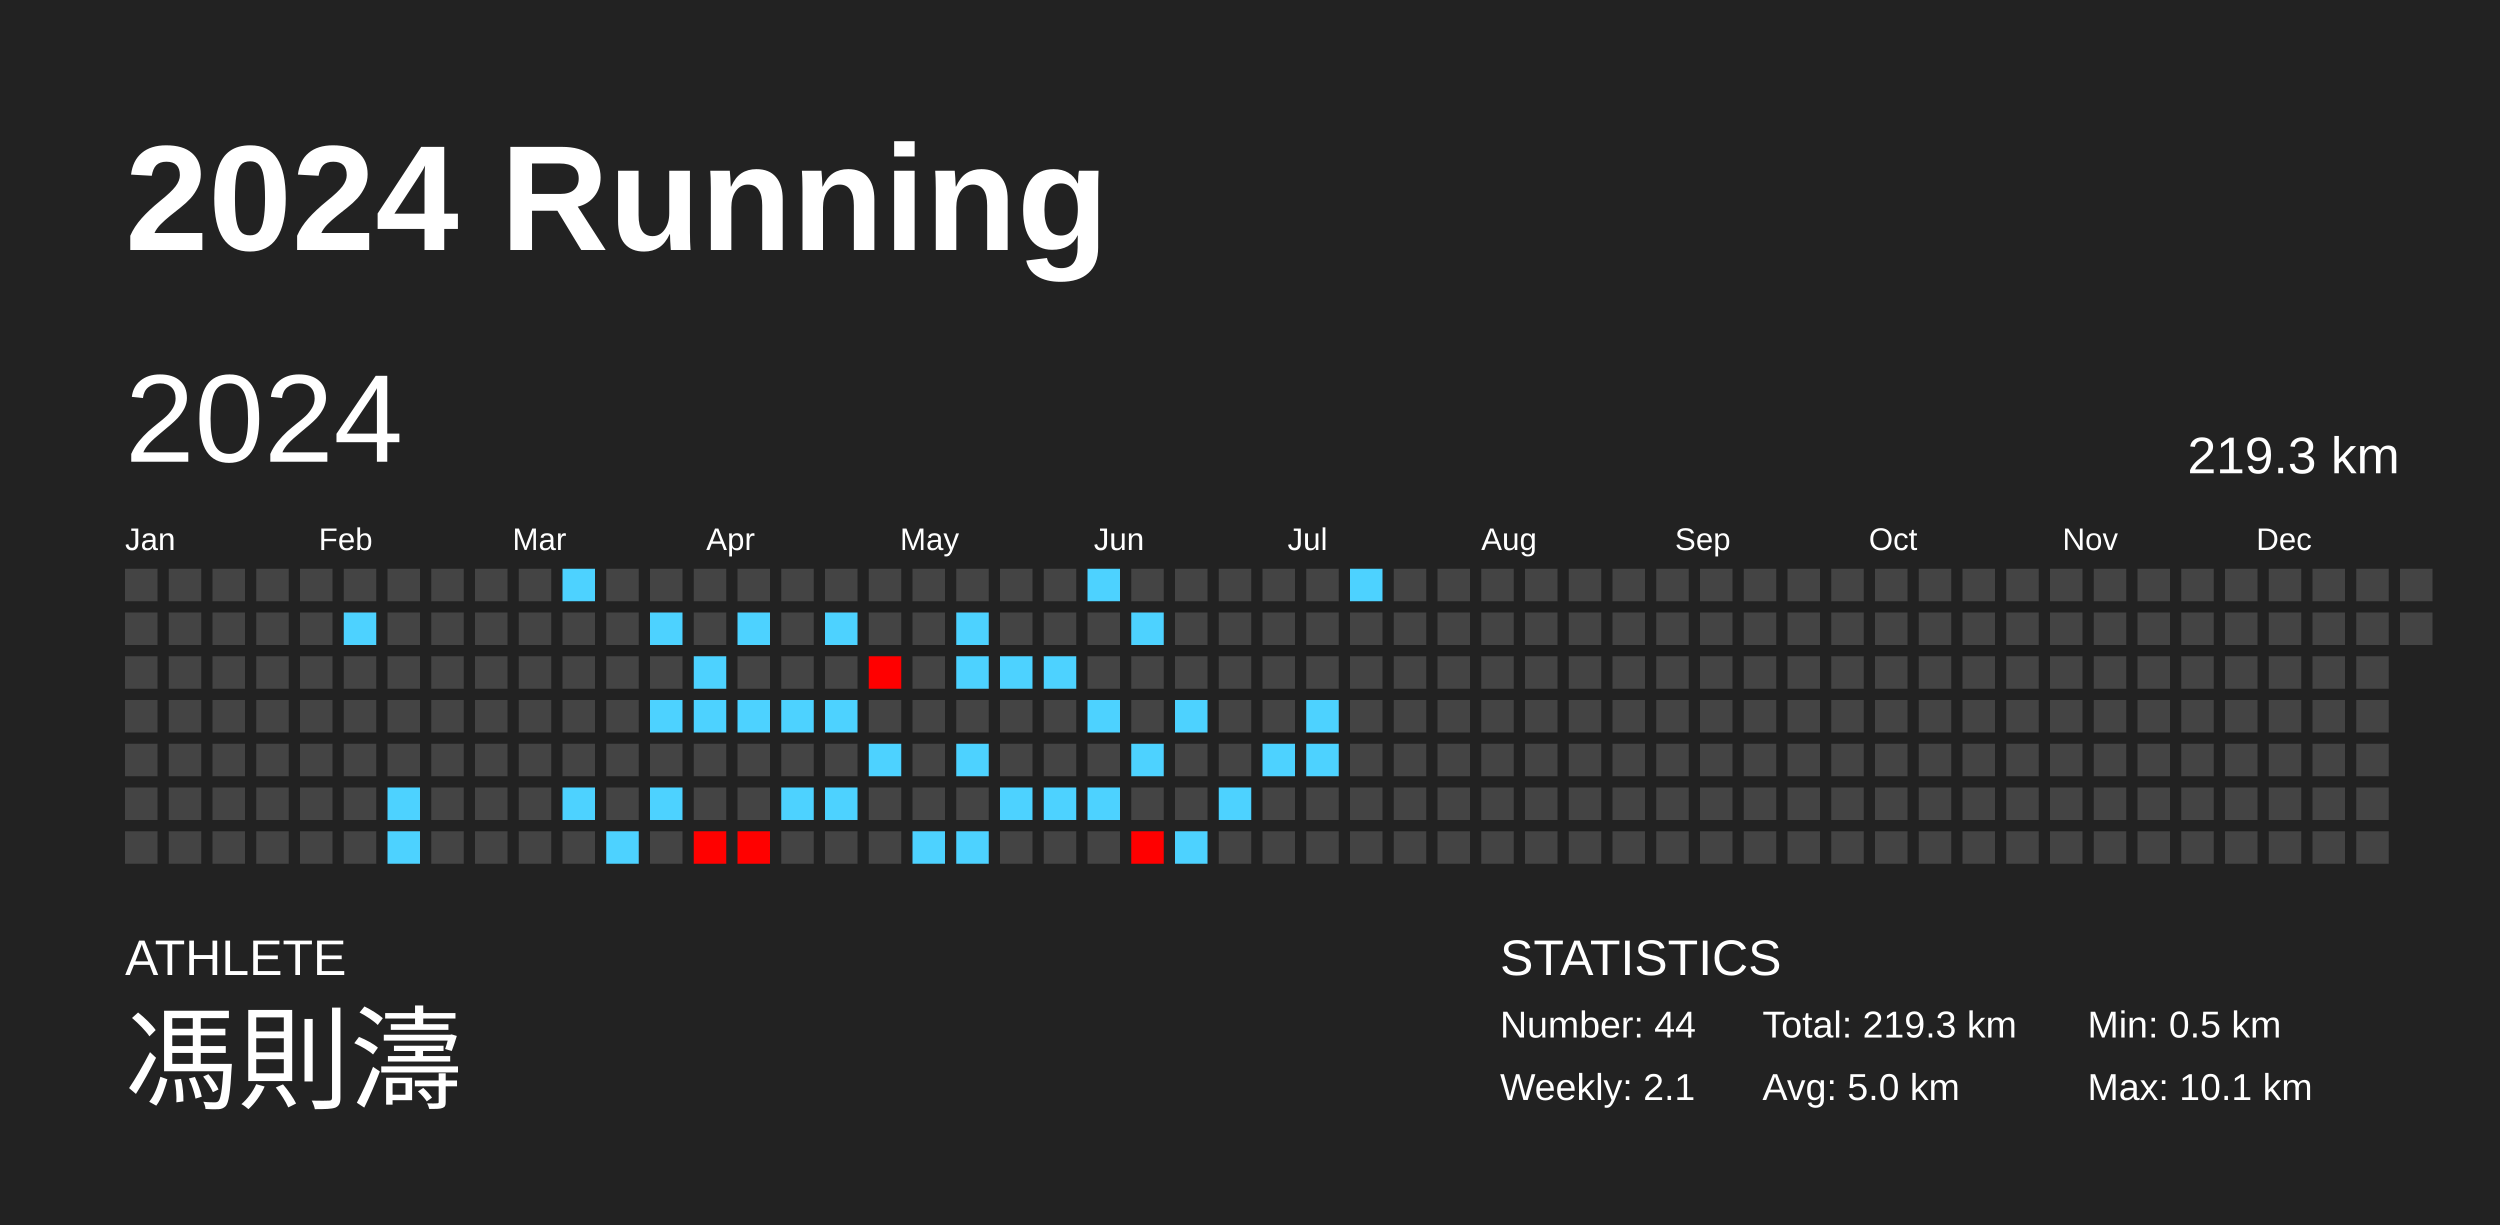
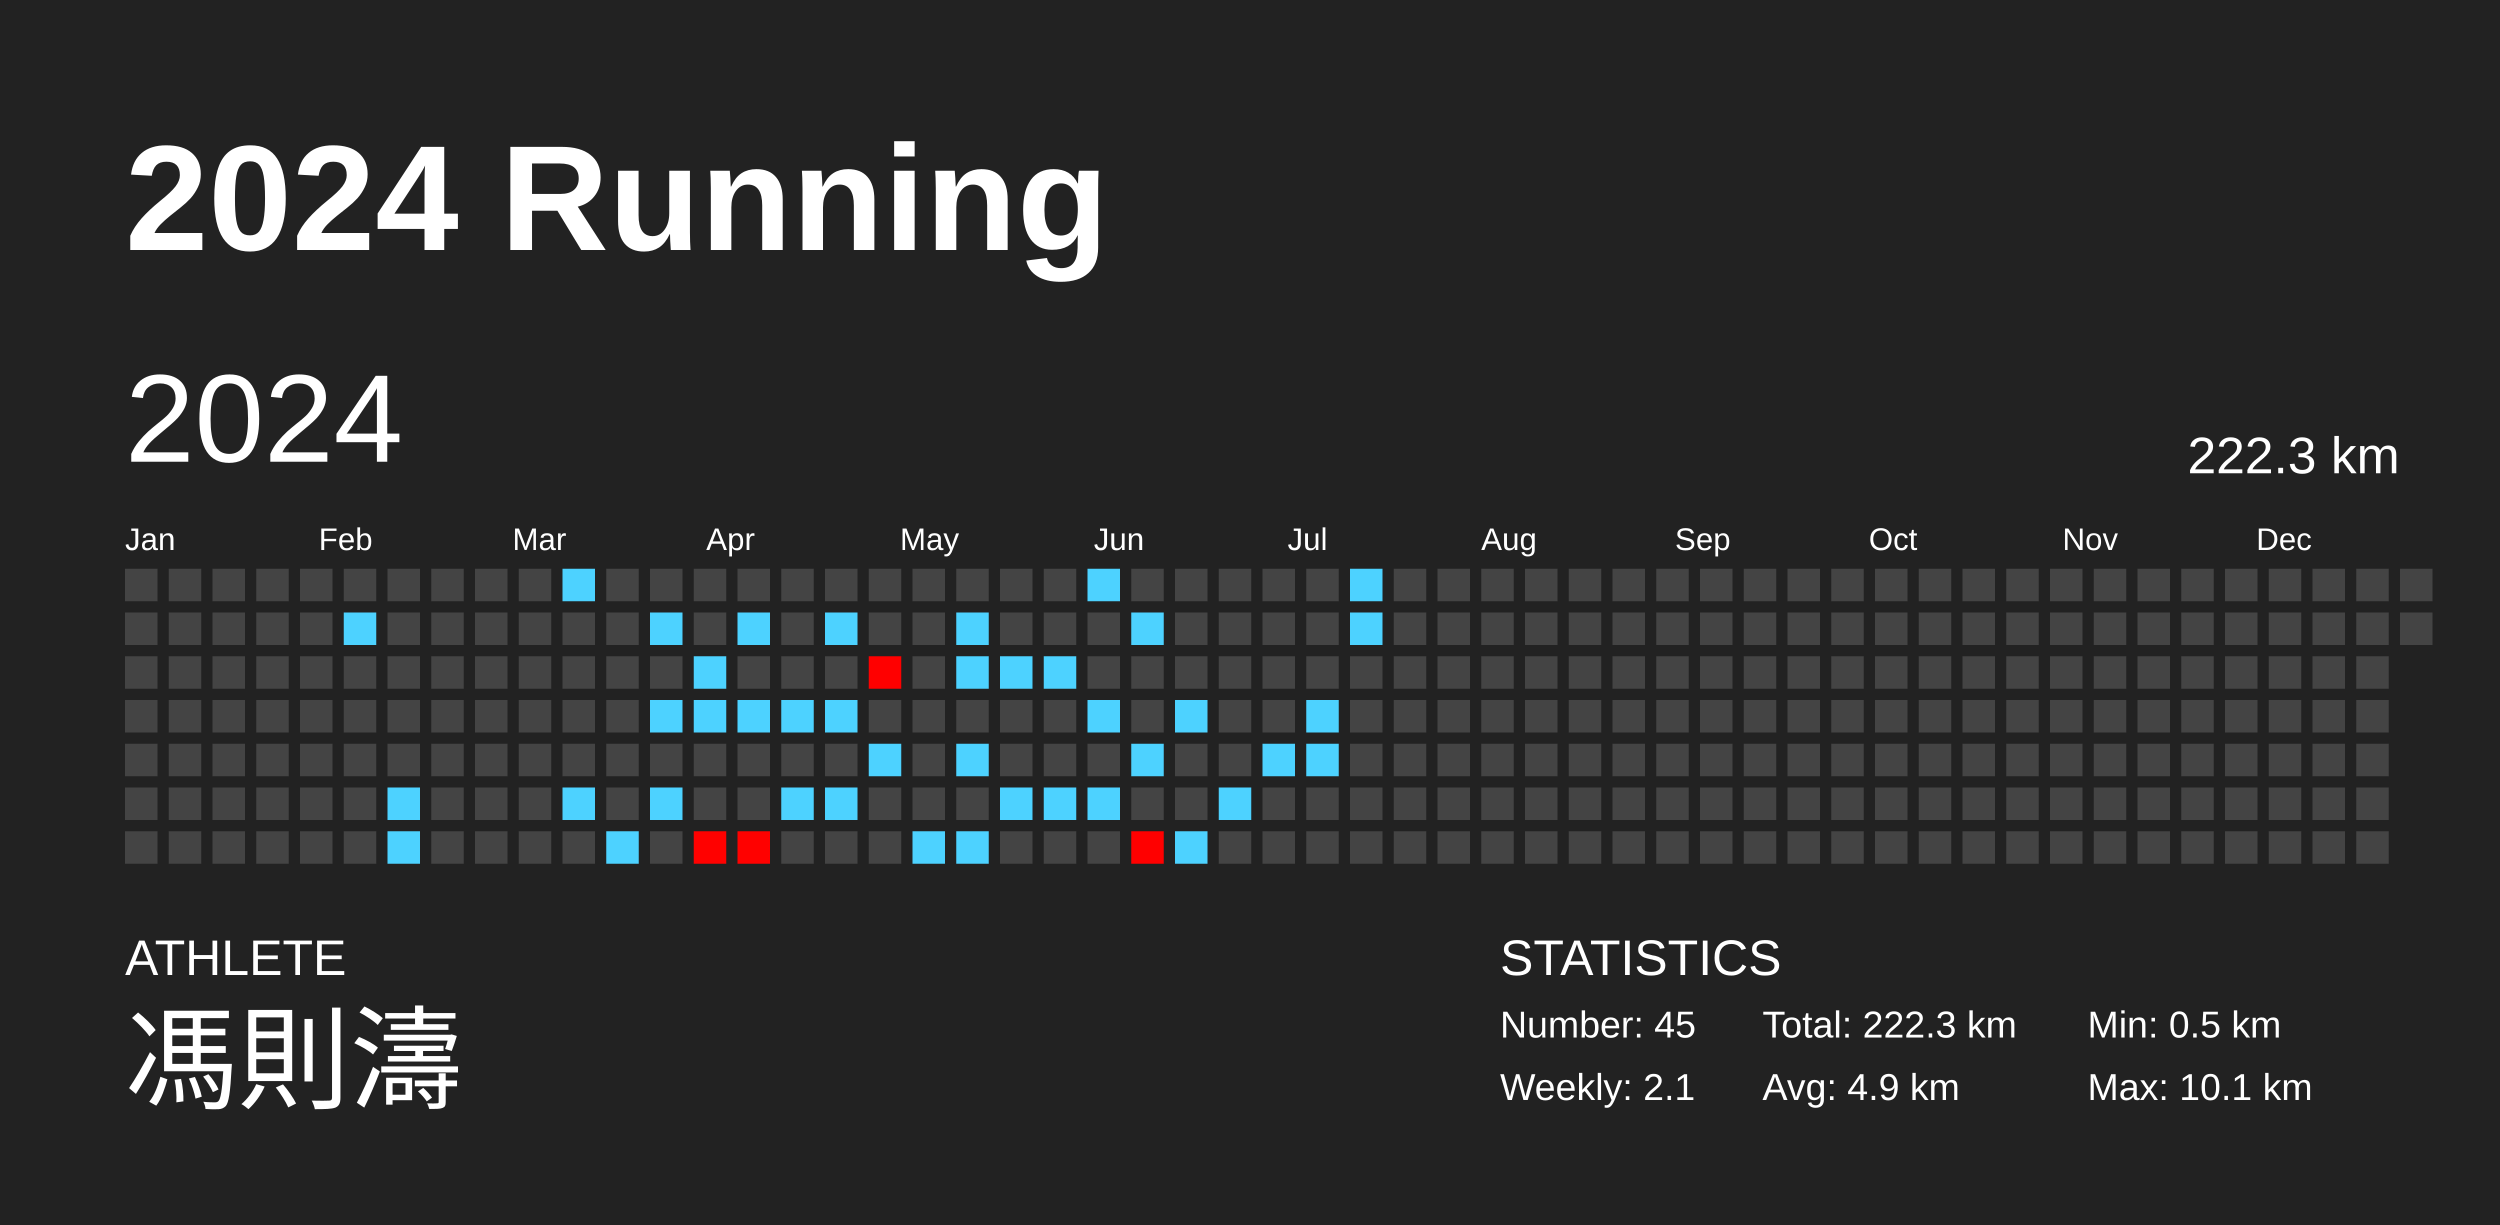
<svg xmlns="http://www.w3.org/2000/svg" baseProfile="full" height="98mm" version="1.1" viewBox="0,0,200,98" width="200mm">
  <defs />
  <rect fill="#222222" height="98" width="200" x="0" y="0" />
  <text fill="#FFFFFF" style="font-size:12px; font-family:Arial; font-weight:bold;" x="10" y="20">2024 Running</text>
  <text fill="#FFFFFF" style="font-size:4px; font-family:Arial" x="10" y="78">ATHLETE</text>
  <text fill="#FFFFFF" style="font-size:9px; font-family:Arial" x="10" y="88">馮則濤</text>
  <text fill="#FFFFFF" style="font-size:4px; font-family:Arial" x="120" y="78">STATISTICS</text>
-   <text fill="#FFFFFF" style="font-size:3px; font-family:Arial" x="120" y="83">Number: 44</text>
+   <text fill="#FFFFFF" style="font-size:3px; font-family:Arial" x="120" y="83">Number: 45</text>
  <text fill="#FFFFFF" style="font-size:3px; font-family:Arial" x="120" y="88">Weekly: 2.1</text>
-   <text fill="#FFFFFF" style="font-size:3px; font-family:Arial" x="141" y="83">Total: 219.3 km</text>
-   <text fill="#FFFFFF" style="font-size:3px; font-family:Arial" x="141" y="88">Avg: 5.0 km</text>
+   <text fill="#FFFFFF" style="font-size:3px; font-family:Arial" x="141" y="83">Total: 222.3 km</text>
+   <text fill="#FFFFFF" style="font-size:3px; font-family:Arial" x="141" y="88">Avg: 4.9 km</text>
  <text fill="#FFFFFF" style="font-size:3px; font-family:Arial" x="167" y="83">Min: 0.5 km</text>
  <text fill="#FFFFFF" style="font-size:3px; font-family:Arial" x="167" y="88">Max: 10.1 km</text>
  <text dominant-baseline="hanging" fill="#FFFFFF" style="font-size:10.0px; font-family:Arial;" x="10" y="30">2024</text>
-   <text dominant-baseline="hanging" fill="#FFFFFF" style="font-size:4.125px; font-family:Arial;" x="175" y="35">219.3 km</text>
+   <text dominant-baseline="hanging" fill="#FFFFFF" style="font-size:4.125px; font-family:Arial;" x="175" y="35">222.3 km</text>
  <text fill="#FFFFFF" style="font-size:2.5px; font-family:Arial" x="10.0" y="44">Jan</text>
  <text fill="#FFFFFF" style="font-size:2.5px; font-family:Arial" x="25.5" y="44">Feb</text>
  <text fill="#FFFFFF" style="font-size:2.5px; font-family:Arial" x="41.0" y="44">Mar</text>
  <text fill="#FFFFFF" style="font-size:2.5px; font-family:Arial" x="56.5" y="44">Apr</text>
  <text fill="#FFFFFF" style="font-size:2.5px; font-family:Arial" x="72.0" y="44">May</text>
  <text fill="#FFFFFF" style="font-size:2.5px; font-family:Arial" x="87.5" y="44">Jun</text>
  <text fill="#FFFFFF" style="font-size:2.5px; font-family:Arial" x="103.0" y="44">Jul</text>
  <text fill="#FFFFFF" style="font-size:2.5px; font-family:Arial" x="118.5" y="44">Aug</text>
  <text fill="#FFFFFF" style="font-size:2.5px; font-family:Arial" x="134.0" y="44">Sep</text>
  <text fill="#FFFFFF" style="font-size:2.5px; font-family:Arial" x="149.5" y="44">Oct</text>
  <text fill="#FFFFFF" style="font-size:2.5px; font-family:Arial" x="165.0" y="44">Nov</text>
  <text fill="#FFFFFF" style="font-size:2.5px; font-family:Arial" x="180.5" y="44">Dec</text>
  <rect fill="#444444" height="2.6" width="2.6" x="10.0" y="45.5" />
  <rect fill="#444444" height="2.6" width="2.6" x="10.0" y="49.0" />
  <rect fill="#444444" height="2.6" width="2.6" x="10.0" y="52.5" />
  <rect fill="#444444" height="2.6" width="2.6" x="10.0" y="56.0" />
  <rect fill="#444444" height="2.6" width="2.6" x="10.0" y="59.5" />
  <rect fill="#444444" height="2.6" width="2.6" x="10.0" y="63.0" />
  <rect fill="#444444" height="2.6" width="2.6" x="10.0" y="66.5" />
  <rect fill="#444444" height="2.6" width="2.6" x="13.5" y="45.5" />
  <rect fill="#444444" height="2.6" width="2.6" x="13.5" y="49.0" />
  <rect fill="#444444" height="2.6" width="2.6" x="13.5" y="52.5" />
  <rect fill="#444444" height="2.6" width="2.6" x="13.5" y="56.0" />
  <rect fill="#444444" height="2.6" width="2.6" x="13.5" y="59.5" />
  <rect fill="#444444" height="2.6" width="2.6" x="13.5" y="63.0" />
  <rect fill="#444444" height="2.6" width="2.6" x="13.5" y="66.5" />
  <rect fill="#444444" height="2.6" width="2.6" x="17.0" y="45.5" />
  <rect fill="#444444" height="2.6" width="2.6" x="17.0" y="49.0" />
  <rect fill="#444444" height="2.6" width="2.6" x="17.0" y="52.5" />
  <rect fill="#444444" height="2.6" width="2.6" x="17.0" y="56.0" />
  <rect fill="#444444" height="2.6" width="2.6" x="17.0" y="59.5" />
  <rect fill="#444444" height="2.6" width="2.6" x="17.0" y="63.0" />
  <rect fill="#444444" height="2.6" width="2.6" x="17.0" y="66.5" />
  <rect fill="#444444" height="2.6" width="2.6" x="20.5" y="45.5" />
  <rect fill="#444444" height="2.6" width="2.6" x="20.5" y="49.0" />
  <rect fill="#444444" height="2.6" width="2.6" x="20.5" y="52.5" />
  <rect fill="#444444" height="2.6" width="2.6" x="20.5" y="56.0" />
  <rect fill="#444444" height="2.6" width="2.6" x="20.5" y="59.5" />
  <rect fill="#444444" height="2.6" width="2.6" x="20.5" y="63.0" />
  <rect fill="#444444" height="2.6" width="2.6" x="20.5" y="66.5" />
  <rect fill="#444444" height="2.6" width="2.6" x="24.0" y="45.5" />
  <rect fill="#444444" height="2.6" width="2.6" x="24.0" y="49.0" />
  <rect fill="#444444" height="2.6" width="2.6" x="24.0" y="52.5" />
  <rect fill="#444444" height="2.6" width="2.6" x="24.0" y="56.0" />
  <rect fill="#444444" height="2.6" width="2.6" x="24.0" y="59.5" />
  <rect fill="#444444" height="2.6" width="2.6" x="24.0" y="63.0" />
  <rect fill="#444444" height="2.6" width="2.6" x="24.0" y="66.5" />
  <rect fill="#444444" height="2.6" width="2.6" x="27.5" y="45.5" />
  <rect fill="#4dd2ff" height="2.6" width="2.6" x="27.5" y="49.0" />
  <rect fill="#444444" height="2.6" width="2.6" x="27.5" y="52.5" />
  <rect fill="#444444" height="2.6" width="2.6" x="27.5" y="56.0" />
  <rect fill="#444444" height="2.6" width="2.6" x="27.5" y="59.5" />
  <rect fill="#444444" height="2.6" width="2.6" x="27.5" y="63.0" />
  <rect fill="#444444" height="2.6" width="2.6" x="27.5" y="66.5" />
  <rect fill="#444444" height="2.6" width="2.6" x="31.0" y="45.5" />
  <rect fill="#444444" height="2.6" width="2.6" x="31.0" y="49.0" />
  <rect fill="#444444" height="2.6" width="2.6" x="31.0" y="52.5" />
  <rect fill="#444444" height="2.6" width="2.6" x="31.0" y="56.0" />
  <rect fill="#444444" height="2.6" width="2.6" x="31.0" y="59.5" />
  <rect fill="#4dd2ff" height="2.6" width="2.6" x="31.0" y="63.0" />
  <rect fill="#4dd2ff" height="2.6" width="2.6" x="31.0" y="66.5" />
  <rect fill="#444444" height="2.6" width="2.6" x="34.5" y="45.5" />
  <rect fill="#444444" height="2.6" width="2.6" x="34.5" y="49.0" />
  <rect fill="#444444" height="2.6" width="2.6" x="34.5" y="52.5" />
  <rect fill="#444444" height="2.6" width="2.6" x="34.5" y="56.0" />
  <rect fill="#444444" height="2.6" width="2.6" x="34.5" y="59.5" />
  <rect fill="#444444" height="2.6" width="2.6" x="34.5" y="63.0" />
  <rect fill="#444444" height="2.6" width="2.6" x="34.5" y="66.5" />
  <rect fill="#444444" height="2.6" width="2.6" x="38.0" y="45.5" />
  <rect fill="#444444" height="2.6" width="2.6" x="38.0" y="49.0" />
  <rect fill="#444444" height="2.6" width="2.6" x="38.0" y="52.5" />
  <rect fill="#444444" height="2.6" width="2.6" x="38.0" y="56.0" />
  <rect fill="#444444" height="2.6" width="2.6" x="38.0" y="59.5" />
  <rect fill="#444444" height="2.6" width="2.6" x="38.0" y="63.0" />
  <rect fill="#444444" height="2.6" width="2.6" x="38.0" y="66.5" />
  <rect fill="#444444" height="2.6" width="2.6" x="41.5" y="45.5" />
  <rect fill="#444444" height="2.6" width="2.6" x="41.5" y="49.0" />
  <rect fill="#444444" height="2.6" width="2.6" x="41.5" y="52.5" />
  <rect fill="#444444" height="2.6" width="2.6" x="41.5" y="56.0" />
  <rect fill="#444444" height="2.6" width="2.6" x="41.5" y="59.5" />
  <rect fill="#444444" height="2.6" width="2.6" x="41.5" y="63.0" />
  <rect fill="#444444" height="2.6" width="2.6" x="41.5" y="66.5" />
  <rect fill="#4dd2ff" height="2.6" width="2.6" x="45.0" y="45.5" />
  <rect fill="#444444" height="2.6" width="2.6" x="45.0" y="49.0" />
  <rect fill="#444444" height="2.6" width="2.6" x="45.0" y="52.5" />
  <rect fill="#444444" height="2.6" width="2.6" x="45.0" y="56.0" />
  <rect fill="#444444" height="2.6" width="2.6" x="45.0" y="59.5" />
  <rect fill="#4dd2ff" height="2.6" width="2.6" x="45.0" y="63.0" />
  <rect fill="#444444" height="2.6" width="2.6" x="45.0" y="66.5" />
  <rect fill="#444444" height="2.6" width="2.6" x="48.5" y="45.5" />
  <rect fill="#444444" height="2.6" width="2.6" x="48.5" y="49.0" />
  <rect fill="#444444" height="2.6" width="2.6" x="48.5" y="52.5" />
  <rect fill="#444444" height="2.6" width="2.6" x="48.5" y="56.0" />
  <rect fill="#444444" height="2.6" width="2.6" x="48.5" y="59.5" />
  <rect fill="#444444" height="2.6" width="2.6" x="48.5" y="63.0" />
  <rect fill="#4dd2ff" height="2.6" width="2.6" x="48.5" y="66.5" />
  <rect fill="#444444" height="2.6" width="2.6" x="52.0" y="45.5" />
  <rect fill="#4dd2ff" height="2.6" width="2.6" x="52.0" y="49.0" />
  <rect fill="#444444" height="2.6" width="2.6" x="52.0" y="52.5" />
  <rect fill="#4dd2ff" height="2.6" width="2.6" x="52.0" y="56.0" />
  <rect fill="#444444" height="2.6" width="2.6" x="52.0" y="59.5" />
  <rect fill="#4dd2ff" height="2.6" width="2.6" x="52.0" y="63.0" />
  <rect fill="#444444" height="2.6" width="2.6" x="52.0" y="66.5" />
  <rect fill="#444444" height="2.6" width="2.6" x="55.5" y="45.5" />
  <rect fill="#444444" height="2.6" width="2.6" x="55.5" y="49.0" />
  <rect fill="#4dd2ff" height="2.6" width="2.6" x="55.5" y="52.5" />
  <rect fill="#4dd2ff" height="2.6" width="2.6" x="55.5" y="56.0" />
  <rect fill="#444444" height="2.6" width="2.6" x="55.5" y="59.5" />
  <rect fill="#444444" height="2.6" width="2.6" x="55.5" y="63.0" />
  <rect fill="#ff0100" height="2.6" width="2.6" x="55.5" y="66.5" />
  <rect fill="#444444" height="2.6" width="2.6" x="59.0" y="45.5" />
  <rect fill="#4dd2ff" height="2.6" width="2.6" x="59.0" y="49.0" />
  <rect fill="#444444" height="2.6" width="2.6" x="59.0" y="52.5" />
  <rect fill="#4dd2ff" height="2.6" width="2.6" x="59.0" y="56.0" />
  <rect fill="#444444" height="2.6" width="2.6" x="59.0" y="59.5" />
  <rect fill="#444444" height="2.6" width="2.6" x="59.0" y="63.0" />
  <rect fill="#ff0100" height="2.6" width="2.6" x="59.0" y="66.5" />
  <rect fill="#444444" height="2.6" width="2.6" x="62.5" y="45.5" />
  <rect fill="#444444" height="2.6" width="2.6" x="62.5" y="49.0" />
  <rect fill="#444444" height="2.6" width="2.6" x="62.5" y="52.5" />
  <rect fill="#4dd2ff" height="2.6" width="2.6" x="62.5" y="56.0" />
  <rect fill="#444444" height="2.6" width="2.6" x="62.5" y="59.5" />
  <rect fill="#4dd2ff" height="2.6" width="2.6" x="62.5" y="63.0" />
  <rect fill="#444444" height="2.6" width="2.6" x="62.5" y="66.5" />
  <rect fill="#444444" height="2.6" width="2.6" x="66.0" y="45.5" />
  <rect fill="#4dd2ff" height="2.6" width="2.6" x="66.0" y="49.0" />
  <rect fill="#444444" height="2.6" width="2.6" x="66.0" y="52.5" />
  <rect fill="#4dd2ff" height="2.6" width="2.6" x="66.0" y="56.0" />
  <rect fill="#444444" height="2.6" width="2.6" x="66.0" y="59.5" />
  <rect fill="#4dd2ff" height="2.6" width="2.6" x="66.0" y="63.0" />
  <rect fill="#444444" height="2.6" width="2.6" x="66.0" y="66.5" />
  <rect fill="#444444" height="2.6" width="2.6" x="69.5" y="45.5" />
  <rect fill="#444444" height="2.6" width="2.6" x="69.5" y="49.0" />
  <rect fill="#ff0000" height="2.6" width="2.6" x="69.5" y="52.5" />
  <rect fill="#444444" height="2.6" width="2.6" x="69.5" y="56.0" />
  <rect fill="#4dd2ff" height="2.6" width="2.6" x="69.5" y="59.5" />
  <rect fill="#444444" height="2.6" width="2.6" x="69.5" y="63.0" />
  <rect fill="#444444" height="2.6" width="2.6" x="69.5" y="66.5" />
  <rect fill="#444444" height="2.6" width="2.6" x="73.0" y="45.5" />
  <rect fill="#444444" height="2.6" width="2.6" x="73.0" y="49.0" />
  <rect fill="#444444" height="2.6" width="2.6" x="73.0" y="52.5" />
  <rect fill="#444444" height="2.6" width="2.6" x="73.0" y="56.0" />
  <rect fill="#444444" height="2.6" width="2.6" x="73.0" y="59.5" />
  <rect fill="#444444" height="2.6" width="2.6" x="73.0" y="63.0" />
  <rect fill="#4dd2ff" height="2.6" width="2.6" x="73.0" y="66.5" />
  <rect fill="#444444" height="2.6" width="2.6" x="76.5" y="45.5" />
  <rect fill="#4dd2ff" height="2.6" width="2.6" x="76.5" y="49.0" />
  <rect fill="#4dd2ff" height="2.6" width="2.6" x="76.5" y="52.5" />
  <rect fill="#444444" height="2.6" width="2.6" x="76.5" y="56.0" />
  <rect fill="#4dd2ff" height="2.6" width="2.6" x="76.5" y="59.5" />
  <rect fill="#444444" height="2.6" width="2.6" x="76.5" y="63.0" />
  <rect fill="#4dd2ff" height="2.6" width="2.6" x="76.5" y="66.5" />
  <rect fill="#444444" height="2.6" width="2.6" x="80.0" y="45.5" />
  <rect fill="#444444" height="2.6" width="2.6" x="80.0" y="49.0" />
  <rect fill="#4dd2ff" height="2.6" width="2.6" x="80.0" y="52.5" />
  <rect fill="#444444" height="2.6" width="2.6" x="80.0" y="56.0" />
  <rect fill="#444444" height="2.6" width="2.6" x="80.0" y="59.5" />
  <rect fill="#4dd2ff" height="2.6" width="2.6" x="80.0" y="63.0" />
  <rect fill="#444444" height="2.6" width="2.6" x="80.0" y="66.5" />
  <rect fill="#444444" height="2.6" width="2.6" x="83.5" y="45.5" />
  <rect fill="#444444" height="2.6" width="2.6" x="83.5" y="49.0" />
  <rect fill="#4dd2ff" height="2.6" width="2.6" x="83.5" y="52.5" />
  <rect fill="#444444" height="2.6" width="2.6" x="83.5" y="56.0" />
  <rect fill="#444444" height="2.6" width="2.6" x="83.5" y="59.5" />
  <rect fill="#4dd2ff" height="2.6" width="2.6" x="83.5" y="63.0" />
  <rect fill="#444444" height="2.6" width="2.6" x="83.5" y="66.5" />
  <rect fill="#4dd2ff" height="2.6" width="2.6" x="87.0" y="45.5" />
  <rect fill="#444444" height="2.6" width="2.6" x="87.0" y="49.0" />
  <rect fill="#444444" height="2.6" width="2.6" x="87.0" y="52.5" />
  <rect fill="#4dd2ff" height="2.6" width="2.6" x="87.0" y="56.0" />
  <rect fill="#444444" height="2.6" width="2.6" x="87.0" y="59.5" />
  <rect fill="#4dd2ff" height="2.6" width="2.6" x="87.0" y="63.0" />
  <rect fill="#444444" height="2.6" width="2.6" x="87.0" y="66.5" />
  <rect fill="#444444" height="2.6" width="2.6" x="90.5" y="45.5" />
  <rect fill="#4dd2ff" height="2.6" width="2.6" x="90.5" y="49.0" />
  <rect fill="#444444" height="2.6" width="2.6" x="90.5" y="52.5" />
  <rect fill="#444444" height="2.6" width="2.6" x="90.5" y="56.0" />
  <rect fill="#4dd2ff" height="2.6" width="2.6" x="90.5" y="59.5" />
  <rect fill="#444444" height="2.6" width="2.6" x="90.5" y="63.0" />
  <rect fill="#ff0000" height="2.6" width="2.6" x="90.5" y="66.5" />
  <rect fill="#444444" height="2.6" width="2.6" x="94.0" y="45.5" />
  <rect fill="#444444" height="2.6" width="2.6" x="94.0" y="49.0" />
  <rect fill="#444444" height="2.6" width="2.6" x="94.0" y="52.5" />
  <rect fill="#4dd2ff" height="2.6" width="2.6" x="94.0" y="56.0" />
  <rect fill="#444444" height="2.6" width="2.6" x="94.0" y="59.5" />
  <rect fill="#444444" height="2.6" width="2.6" x="94.0" y="63.0" />
  <rect fill="#4dd2ff" height="2.6" width="2.6" x="94.0" y="66.5" />
  <rect fill="#444444" height="2.6" width="2.6" x="97.5" y="45.5" />
  <rect fill="#444444" height="2.6" width="2.6" x="97.5" y="49.0" />
  <rect fill="#444444" height="2.6" width="2.6" x="97.5" y="52.5" />
  <rect fill="#444444" height="2.6" width="2.6" x="97.5" y="56.0" />
  <rect fill="#444444" height="2.6" width="2.6" x="97.5" y="59.5" />
  <rect fill="#4dd2ff" height="2.6" width="2.6" x="97.5" y="63.0" />
  <rect fill="#444444" height="2.6" width="2.6" x="97.5" y="66.5" />
  <rect fill="#444444" height="2.6" width="2.6" x="101.0" y="45.5" />
  <rect fill="#444444" height="2.6" width="2.6" x="101.0" y="49.0" />
  <rect fill="#444444" height="2.6" width="2.6" x="101.0" y="52.5" />
  <rect fill="#444444" height="2.6" width="2.6" x="101.0" y="56.0" />
  <rect fill="#4dd2ff" height="2.6" width="2.6" x="101.0" y="59.5" />
  <rect fill="#444444" height="2.6" width="2.6" x="101.0" y="63.0" />
  <rect fill="#444444" height="2.6" width="2.6" x="101.0" y="66.5" />
  <rect fill="#444444" height="2.6" width="2.6" x="104.5" y="45.5" />
  <rect fill="#444444" height="2.6" width="2.6" x="104.5" y="49.0" />
  <rect fill="#444444" height="2.6" width="2.6" x="104.5" y="52.5" />
  <rect fill="#4dd2ff" height="2.6" width="2.6" x="104.5" y="56.0" />
  <rect fill="#4dd2ff" height="2.6" width="2.6" x="104.5" y="59.5" />
  <rect fill="#444444" height="2.6" width="2.6" x="104.5" y="63.0" />
  <rect fill="#444444" height="2.6" width="2.6" x="104.5" y="66.5" />
  <rect fill="#4dd2ff" height="2.6" width="2.6" x="108.0" y="45.5" />
-   <rect fill="#444444" height="2.6" width="2.6" x="108.0" y="49.0" />
+   <rect fill="#4dd2ff" height="2.6" width="2.6" x="108.0" y="49.0" />
  <rect fill="#444444" height="2.6" width="2.6" x="108.0" y="52.5" />
  <rect fill="#444444" height="2.6" width="2.6" x="108.0" y="56.0" />
  <rect fill="#444444" height="2.6" width="2.6" x="108.0" y="59.5" />
  <rect fill="#444444" height="2.6" width="2.6" x="108.0" y="63.0" />
  <rect fill="#444444" height="2.6" width="2.6" x="108.0" y="66.5" />
  <rect fill="#444444" height="2.6" width="2.6" x="111.5" y="45.5" />
  <rect fill="#444444" height="2.6" width="2.6" x="111.5" y="49.0" />
  <rect fill="#444444" height="2.6" width="2.6" x="111.5" y="52.5" />
  <rect fill="#444444" height="2.6" width="2.6" x="111.5" y="56.0" />
  <rect fill="#444444" height="2.6" width="2.6" x="111.5" y="59.5" />
  <rect fill="#444444" height="2.6" width="2.6" x="111.5" y="63.0" />
  <rect fill="#444444" height="2.6" width="2.6" x="111.5" y="66.5" />
  <rect fill="#444444" height="2.6" width="2.6" x="115.0" y="45.5" />
  <rect fill="#444444" height="2.6" width="2.6" x="115.0" y="49.0" />
  <rect fill="#444444" height="2.6" width="2.6" x="115.0" y="52.5" />
  <rect fill="#444444" height="2.6" width="2.6" x="115.0" y="56.0" />
  <rect fill="#444444" height="2.6" width="2.6" x="115.0" y="59.5" />
  <rect fill="#444444" height="2.6" width="2.6" x="115.0" y="63.0" />
  <rect fill="#444444" height="2.6" width="2.6" x="115.0" y="66.5" />
  <rect fill="#444444" height="2.6" width="2.6" x="118.5" y="45.5" />
  <rect fill="#444444" height="2.6" width="2.6" x="118.5" y="49.0" />
  <rect fill="#444444" height="2.6" width="2.6" x="118.5" y="52.5" />
  <rect fill="#444444" height="2.6" width="2.6" x="118.5" y="56.0" />
  <rect fill="#444444" height="2.6" width="2.6" x="118.5" y="59.5" />
  <rect fill="#444444" height="2.6" width="2.6" x="118.5" y="63.0" />
  <rect fill="#444444" height="2.6" width="2.6" x="118.5" y="66.5" />
  <rect fill="#444444" height="2.6" width="2.6" x="122.0" y="45.5" />
  <rect fill="#444444" height="2.6" width="2.6" x="122.0" y="49.0" />
  <rect fill="#444444" height="2.6" width="2.6" x="122.0" y="52.5" />
  <rect fill="#444444" height="2.6" width="2.6" x="122.0" y="56.0" />
  <rect fill="#444444" height="2.6" width="2.6" x="122.0" y="59.5" />
  <rect fill="#444444" height="2.6" width="2.6" x="122.0" y="63.0" />
  <rect fill="#444444" height="2.6" width="2.6" x="122.0" y="66.5" />
  <rect fill="#444444" height="2.6" width="2.6" x="125.5" y="45.5" />
  <rect fill="#444444" height="2.6" width="2.6" x="125.5" y="49.0" />
  <rect fill="#444444" height="2.6" width="2.6" x="125.5" y="52.5" />
  <rect fill="#444444" height="2.6" width="2.6" x="125.5" y="56.0" />
  <rect fill="#444444" height="2.6" width="2.6" x="125.5" y="59.5" />
  <rect fill="#444444" height="2.6" width="2.6" x="125.5" y="63.0" />
  <rect fill="#444444" height="2.6" width="2.6" x="125.5" y="66.5" />
  <rect fill="#444444" height="2.6" width="2.6" x="129.0" y="45.5" />
  <rect fill="#444444" height="2.6" width="2.6" x="129.0" y="49.0" />
  <rect fill="#444444" height="2.6" width="2.6" x="129.0" y="52.5" />
  <rect fill="#444444" height="2.6" width="2.6" x="129.0" y="56.0" />
  <rect fill="#444444" height="2.6" width="2.6" x="129.0" y="59.5" />
  <rect fill="#444444" height="2.6" width="2.6" x="129.0" y="63.0" />
  <rect fill="#444444" height="2.6" width="2.6" x="129.0" y="66.5" />
  <rect fill="#444444" height="2.6" width="2.6" x="132.5" y="45.5" />
  <rect fill="#444444" height="2.6" width="2.6" x="132.5" y="49.0" />
  <rect fill="#444444" height="2.6" width="2.6" x="132.5" y="52.5" />
  <rect fill="#444444" height="2.6" width="2.6" x="132.5" y="56.0" />
  <rect fill="#444444" height="2.6" width="2.6" x="132.5" y="59.5" />
  <rect fill="#444444" height="2.6" width="2.6" x="132.5" y="63.0" />
  <rect fill="#444444" height="2.6" width="2.6" x="132.5" y="66.5" />
  <rect fill="#444444" height="2.6" width="2.6" x="136.0" y="45.5" />
  <rect fill="#444444" height="2.6" width="2.6" x="136.0" y="49.0" />
  <rect fill="#444444" height="2.6" width="2.6" x="136.0" y="52.5" />
  <rect fill="#444444" height="2.6" width="2.6" x="136.0" y="56.0" />
  <rect fill="#444444" height="2.6" width="2.6" x="136.0" y="59.5" />
  <rect fill="#444444" height="2.6" width="2.6" x="136.0" y="63.0" />
  <rect fill="#444444" height="2.6" width="2.6" x="136.0" y="66.5" />
  <rect fill="#444444" height="2.6" width="2.6" x="139.5" y="45.5" />
  <rect fill="#444444" height="2.6" width="2.6" x="139.5" y="49.0" />
  <rect fill="#444444" height="2.6" width="2.6" x="139.5" y="52.5" />
  <rect fill="#444444" height="2.6" width="2.6" x="139.5" y="56.0" />
  <rect fill="#444444" height="2.6" width="2.6" x="139.5" y="59.5" />
  <rect fill="#444444" height="2.6" width="2.6" x="139.5" y="63.0" />
  <rect fill="#444444" height="2.6" width="2.6" x="139.5" y="66.5" />
  <rect fill="#444444" height="2.6" width="2.6" x="143.0" y="45.5" />
  <rect fill="#444444" height="2.6" width="2.6" x="143.0" y="49.0" />
  <rect fill="#444444" height="2.6" width="2.6" x="143.0" y="52.5" />
  <rect fill="#444444" height="2.6" width="2.6" x="143.0" y="56.0" />
  <rect fill="#444444" height="2.6" width="2.6" x="143.0" y="59.5" />
  <rect fill="#444444" height="2.6" width="2.6" x="143.0" y="63.0" />
  <rect fill="#444444" height="2.6" width="2.6" x="143.0" y="66.5" />
  <rect fill="#444444" height="2.6" width="2.6" x="146.5" y="45.5" />
  <rect fill="#444444" height="2.6" width="2.6" x="146.5" y="49.0" />
  <rect fill="#444444" height="2.6" width="2.6" x="146.5" y="52.5" />
  <rect fill="#444444" height="2.6" width="2.6" x="146.5" y="56.0" />
  <rect fill="#444444" height="2.6" width="2.6" x="146.5" y="59.5" />
  <rect fill="#444444" height="2.6" width="2.6" x="146.5" y="63.0" />
  <rect fill="#444444" height="2.6" width="2.6" x="146.5" y="66.5" />
  <rect fill="#444444" height="2.6" width="2.6" x="150.0" y="45.5" />
  <rect fill="#444444" height="2.6" width="2.6" x="150.0" y="49.0" />
  <rect fill="#444444" height="2.6" width="2.6" x="150.0" y="52.5" />
  <rect fill="#444444" height="2.6" width="2.6" x="150.0" y="56.0" />
  <rect fill="#444444" height="2.6" width="2.6" x="150.0" y="59.5" />
  <rect fill="#444444" height="2.6" width="2.6" x="150.0" y="63.0" />
  <rect fill="#444444" height="2.6" width="2.6" x="150.0" y="66.5" />
  <rect fill="#444444" height="2.6" width="2.6" x="153.5" y="45.5" />
  <rect fill="#444444" height="2.6" width="2.6" x="153.5" y="49.0" />
  <rect fill="#444444" height="2.6" width="2.6" x="153.5" y="52.5" />
  <rect fill="#444444" height="2.6" width="2.6" x="153.5" y="56.0" />
  <rect fill="#444444" height="2.6" width="2.6" x="153.5" y="59.5" />
  <rect fill="#444444" height="2.6" width="2.6" x="153.5" y="63.0" />
  <rect fill="#444444" height="2.6" width="2.6" x="153.5" y="66.5" />
  <rect fill="#444444" height="2.6" width="2.6" x="157.0" y="45.5" />
  <rect fill="#444444" height="2.6" width="2.6" x="157.0" y="49.0" />
  <rect fill="#444444" height="2.6" width="2.6" x="157.0" y="52.5" />
  <rect fill="#444444" height="2.6" width="2.6" x="157.0" y="56.0" />
  <rect fill="#444444" height="2.6" width="2.6" x="157.0" y="59.5" />
  <rect fill="#444444" height="2.6" width="2.6" x="157.0" y="63.0" />
  <rect fill="#444444" height="2.6" width="2.6" x="157.0" y="66.5" />
  <rect fill="#444444" height="2.6" width="2.6" x="160.5" y="45.5" />
  <rect fill="#444444" height="2.6" width="2.6" x="160.5" y="49.0" />
  <rect fill="#444444" height="2.6" width="2.6" x="160.5" y="52.5" />
  <rect fill="#444444" height="2.6" width="2.6" x="160.5" y="56.0" />
  <rect fill="#444444" height="2.6" width="2.6" x="160.5" y="59.5" />
  <rect fill="#444444" height="2.6" width="2.6" x="160.5" y="63.0" />
  <rect fill="#444444" height="2.6" width="2.6" x="160.5" y="66.5" />
  <rect fill="#444444" height="2.6" width="2.6" x="164.0" y="45.5" />
  <rect fill="#444444" height="2.6" width="2.6" x="164.0" y="49.0" />
  <rect fill="#444444" height="2.6" width="2.6" x="164.0" y="52.5" />
  <rect fill="#444444" height="2.6" width="2.6" x="164.0" y="56.0" />
  <rect fill="#444444" height="2.6" width="2.6" x="164.0" y="59.5" />
  <rect fill="#444444" height="2.6" width="2.6" x="164.0" y="63.0" />
  <rect fill="#444444" height="2.6" width="2.6" x="164.0" y="66.5" />
  <rect fill="#444444" height="2.6" width="2.6" x="167.5" y="45.5" />
  <rect fill="#444444" height="2.6" width="2.6" x="167.5" y="49.0" />
  <rect fill="#444444" height="2.6" width="2.6" x="167.5" y="52.5" />
  <rect fill="#444444" height="2.6" width="2.6" x="167.5" y="56.0" />
  <rect fill="#444444" height="2.6" width="2.6" x="167.5" y="59.5" />
  <rect fill="#444444" height="2.6" width="2.6" x="167.5" y="63.0" />
  <rect fill="#444444" height="2.6" width="2.6" x="167.5" y="66.5" />
  <rect fill="#444444" height="2.6" width="2.6" x="171.0" y="45.5" />
  <rect fill="#444444" height="2.6" width="2.6" x="171.0" y="49.0" />
  <rect fill="#444444" height="2.6" width="2.6" x="171.0" y="52.5" />
  <rect fill="#444444" height="2.6" width="2.6" x="171.0" y="56.0" />
  <rect fill="#444444" height="2.6" width="2.6" x="171.0" y="59.5" />
  <rect fill="#444444" height="2.6" width="2.6" x="171.0" y="63.0" />
  <rect fill="#444444" height="2.6" width="2.6" x="171.0" y="66.5" />
  <rect fill="#444444" height="2.6" width="2.6" x="174.5" y="45.5" />
  <rect fill="#444444" height="2.6" width="2.6" x="174.5" y="49.0" />
  <rect fill="#444444" height="2.6" width="2.6" x="174.5" y="52.5" />
  <rect fill="#444444" height="2.6" width="2.6" x="174.5" y="56.0" />
  <rect fill="#444444" height="2.6" width="2.6" x="174.5" y="59.5" />
  <rect fill="#444444" height="2.6" width="2.6" x="174.5" y="63.0" />
  <rect fill="#444444" height="2.6" width="2.6" x="174.5" y="66.5" />
  <rect fill="#444444" height="2.6" width="2.6" x="178.0" y="45.5" />
  <rect fill="#444444" height="2.6" width="2.6" x="178.0" y="49.0" />
  <rect fill="#444444" height="2.6" width="2.6" x="178.0" y="52.5" />
  <rect fill="#444444" height="2.6" width="2.6" x="178.0" y="56.0" />
  <rect fill="#444444" height="2.6" width="2.6" x="178.0" y="59.5" />
  <rect fill="#444444" height="2.6" width="2.6" x="178.0" y="63.0" />
  <rect fill="#444444" height="2.6" width="2.6" x="178.0" y="66.5" />
  <rect fill="#444444" height="2.6" width="2.6" x="181.5" y="45.5" />
  <rect fill="#444444" height="2.6" width="2.6" x="181.5" y="49.0" />
  <rect fill="#444444" height="2.6" width="2.6" x="181.5" y="52.5" />
  <rect fill="#444444" height="2.6" width="2.6" x="181.5" y="56.0" />
  <rect fill="#444444" height="2.6" width="2.6" x="181.5" y="59.5" />
  <rect fill="#444444" height="2.6" width="2.6" x="181.5" y="63.0" />
  <rect fill="#444444" height="2.6" width="2.6" x="181.5" y="66.5" />
  <rect fill="#444444" height="2.6" width="2.6" x="185.0" y="45.5" />
  <rect fill="#444444" height="2.6" width="2.6" x="185.0" y="49.0" />
  <rect fill="#444444" height="2.6" width="2.6" x="185.0" y="52.5" />
  <rect fill="#444444" height="2.6" width="2.6" x="185.0" y="56.0" />
  <rect fill="#444444" height="2.6" width="2.6" x="185.0" y="59.5" />
  <rect fill="#444444" height="2.6" width="2.6" x="185.0" y="63.0" />
  <rect fill="#444444" height="2.6" width="2.6" x="185.0" y="66.5" />
  <rect fill="#444444" height="2.6" width="2.6" x="188.5" y="45.5" />
  <rect fill="#444444" height="2.6" width="2.6" x="188.5" y="49.0" />
  <rect fill="#444444" height="2.6" width="2.6" x="188.5" y="52.5" />
  <rect fill="#444444" height="2.6" width="2.6" x="188.5" y="56.0" />
  <rect fill="#444444" height="2.6" width="2.6" x="188.5" y="59.5" />
  <rect fill="#444444" height="2.6" width="2.6" x="188.5" y="63.0" />
  <rect fill="#444444" height="2.6" width="2.6" x="188.5" y="66.5" />
  <rect fill="#444444" height="2.6" width="2.6" x="192.0" y="45.5" />
  <rect fill="#444444" height="2.6" width="2.6" x="192.0" y="49.0" />
</svg>
